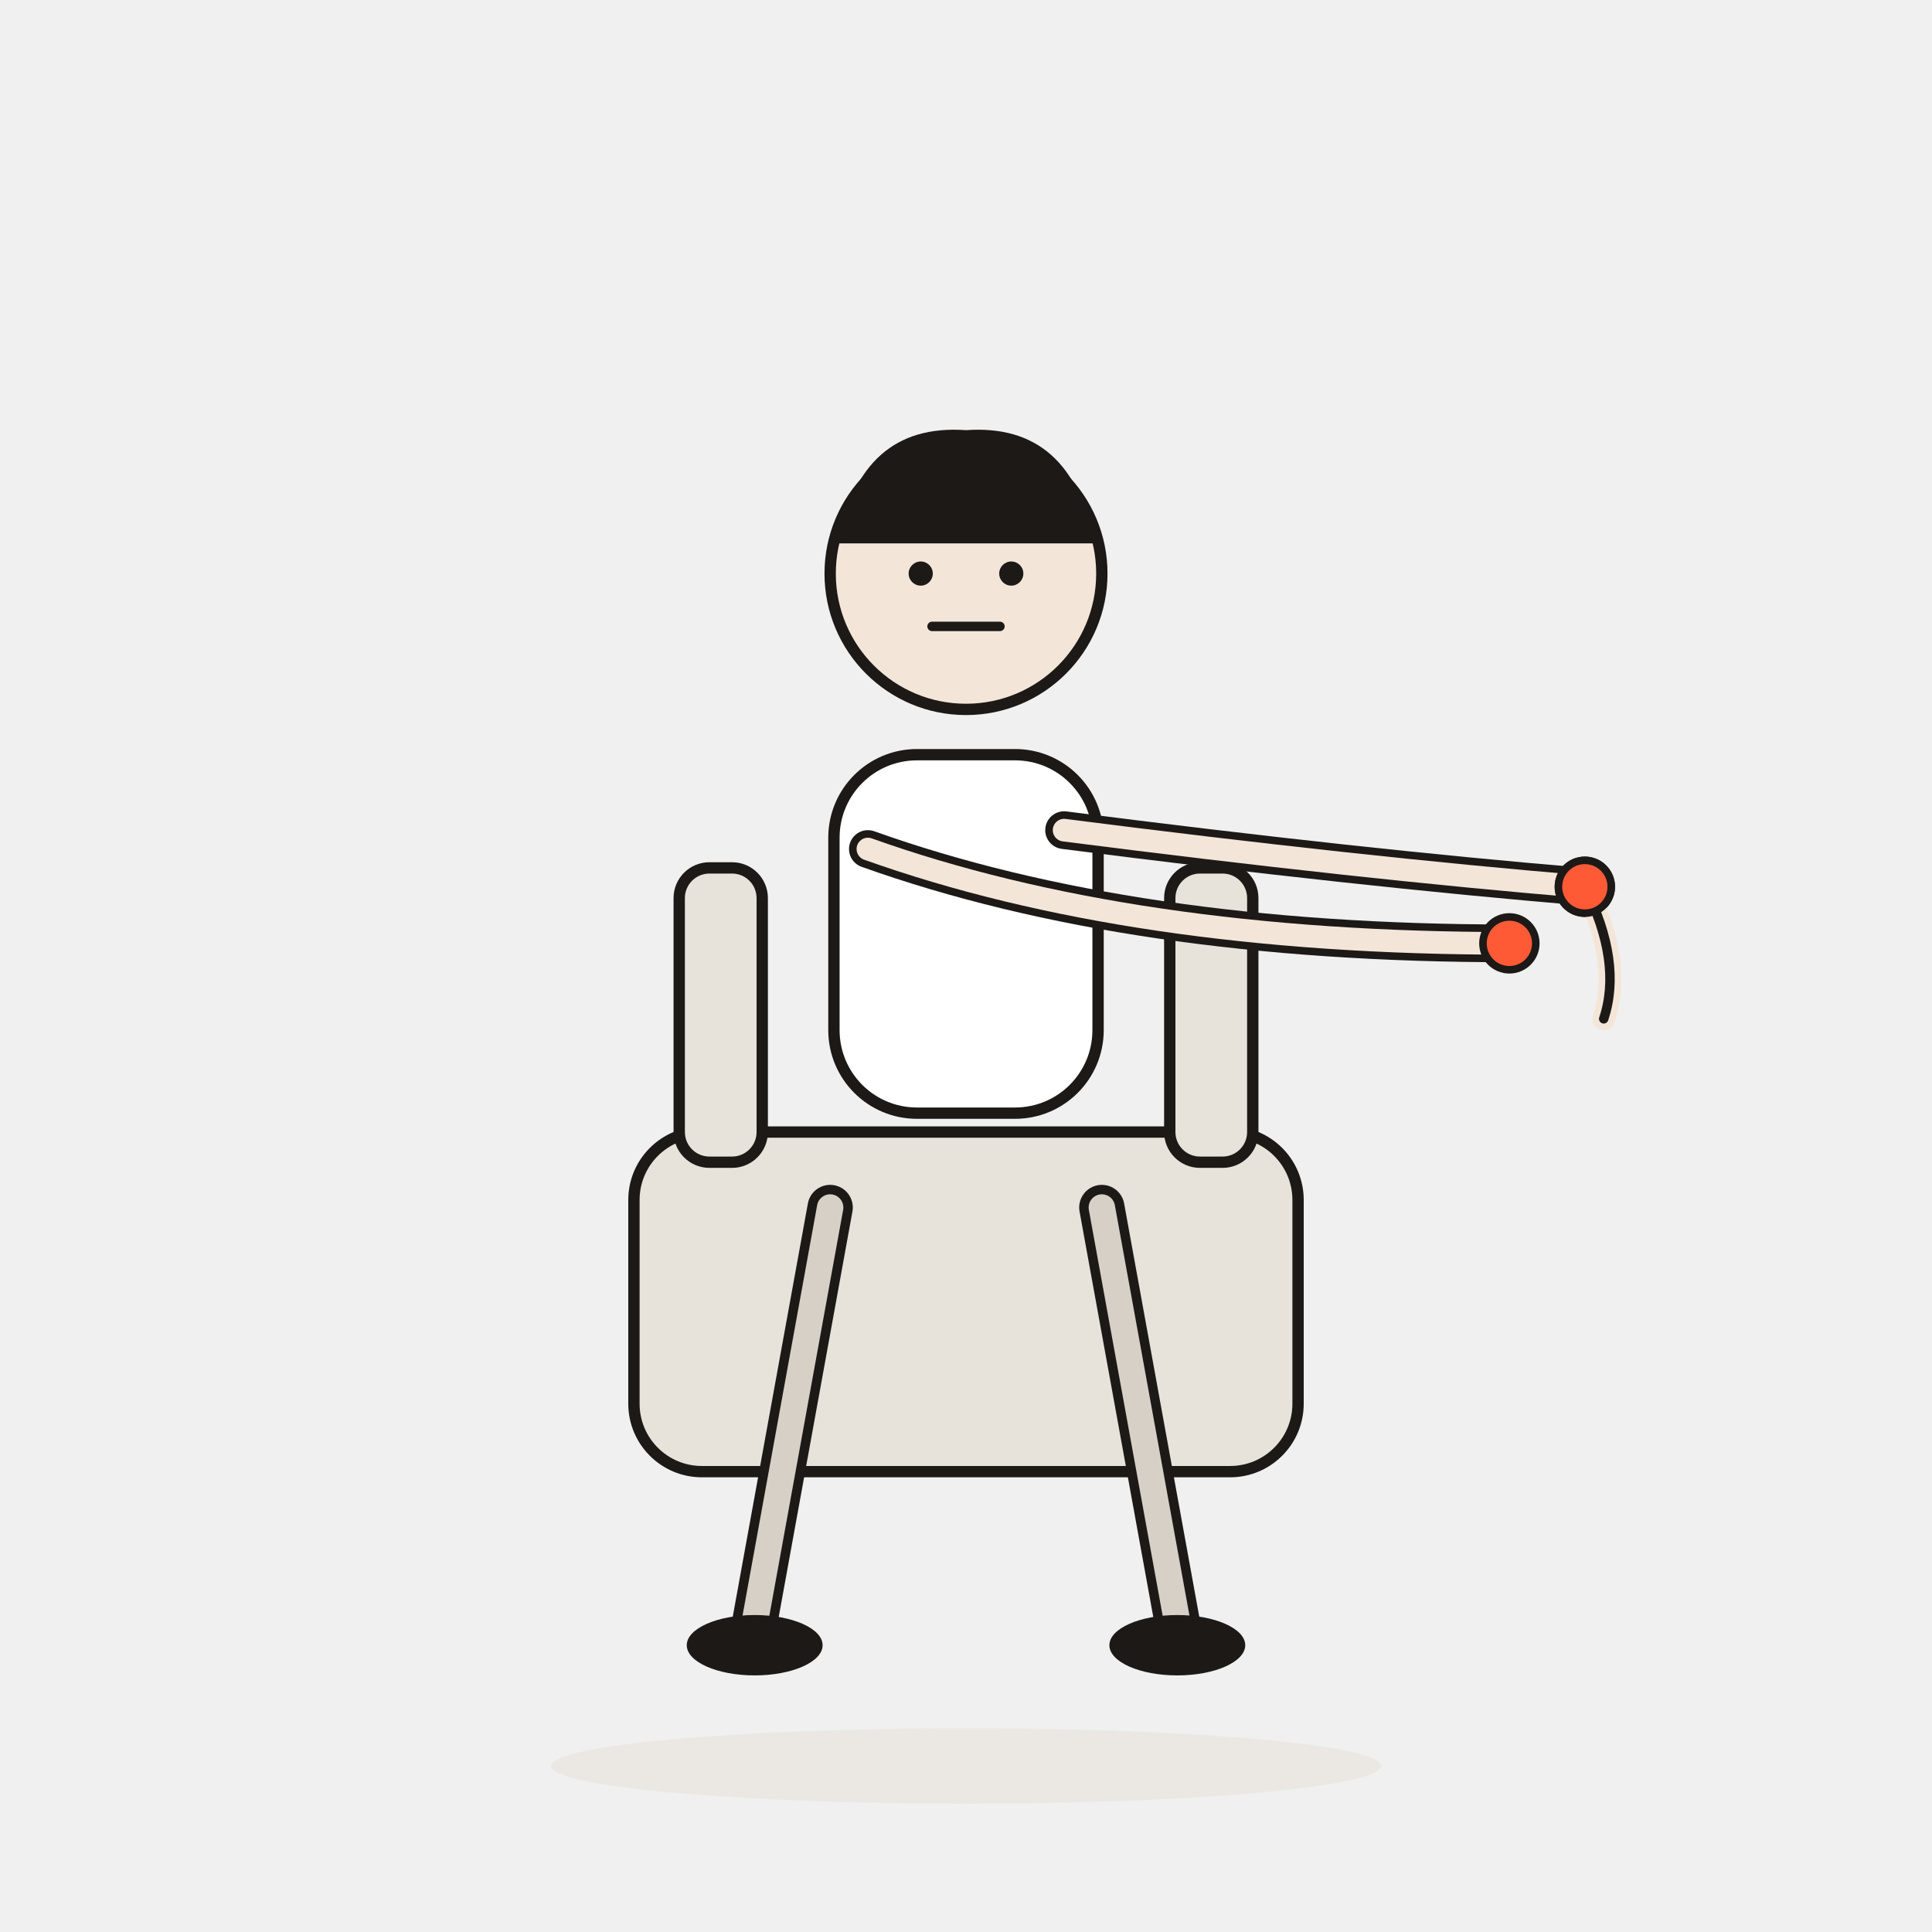
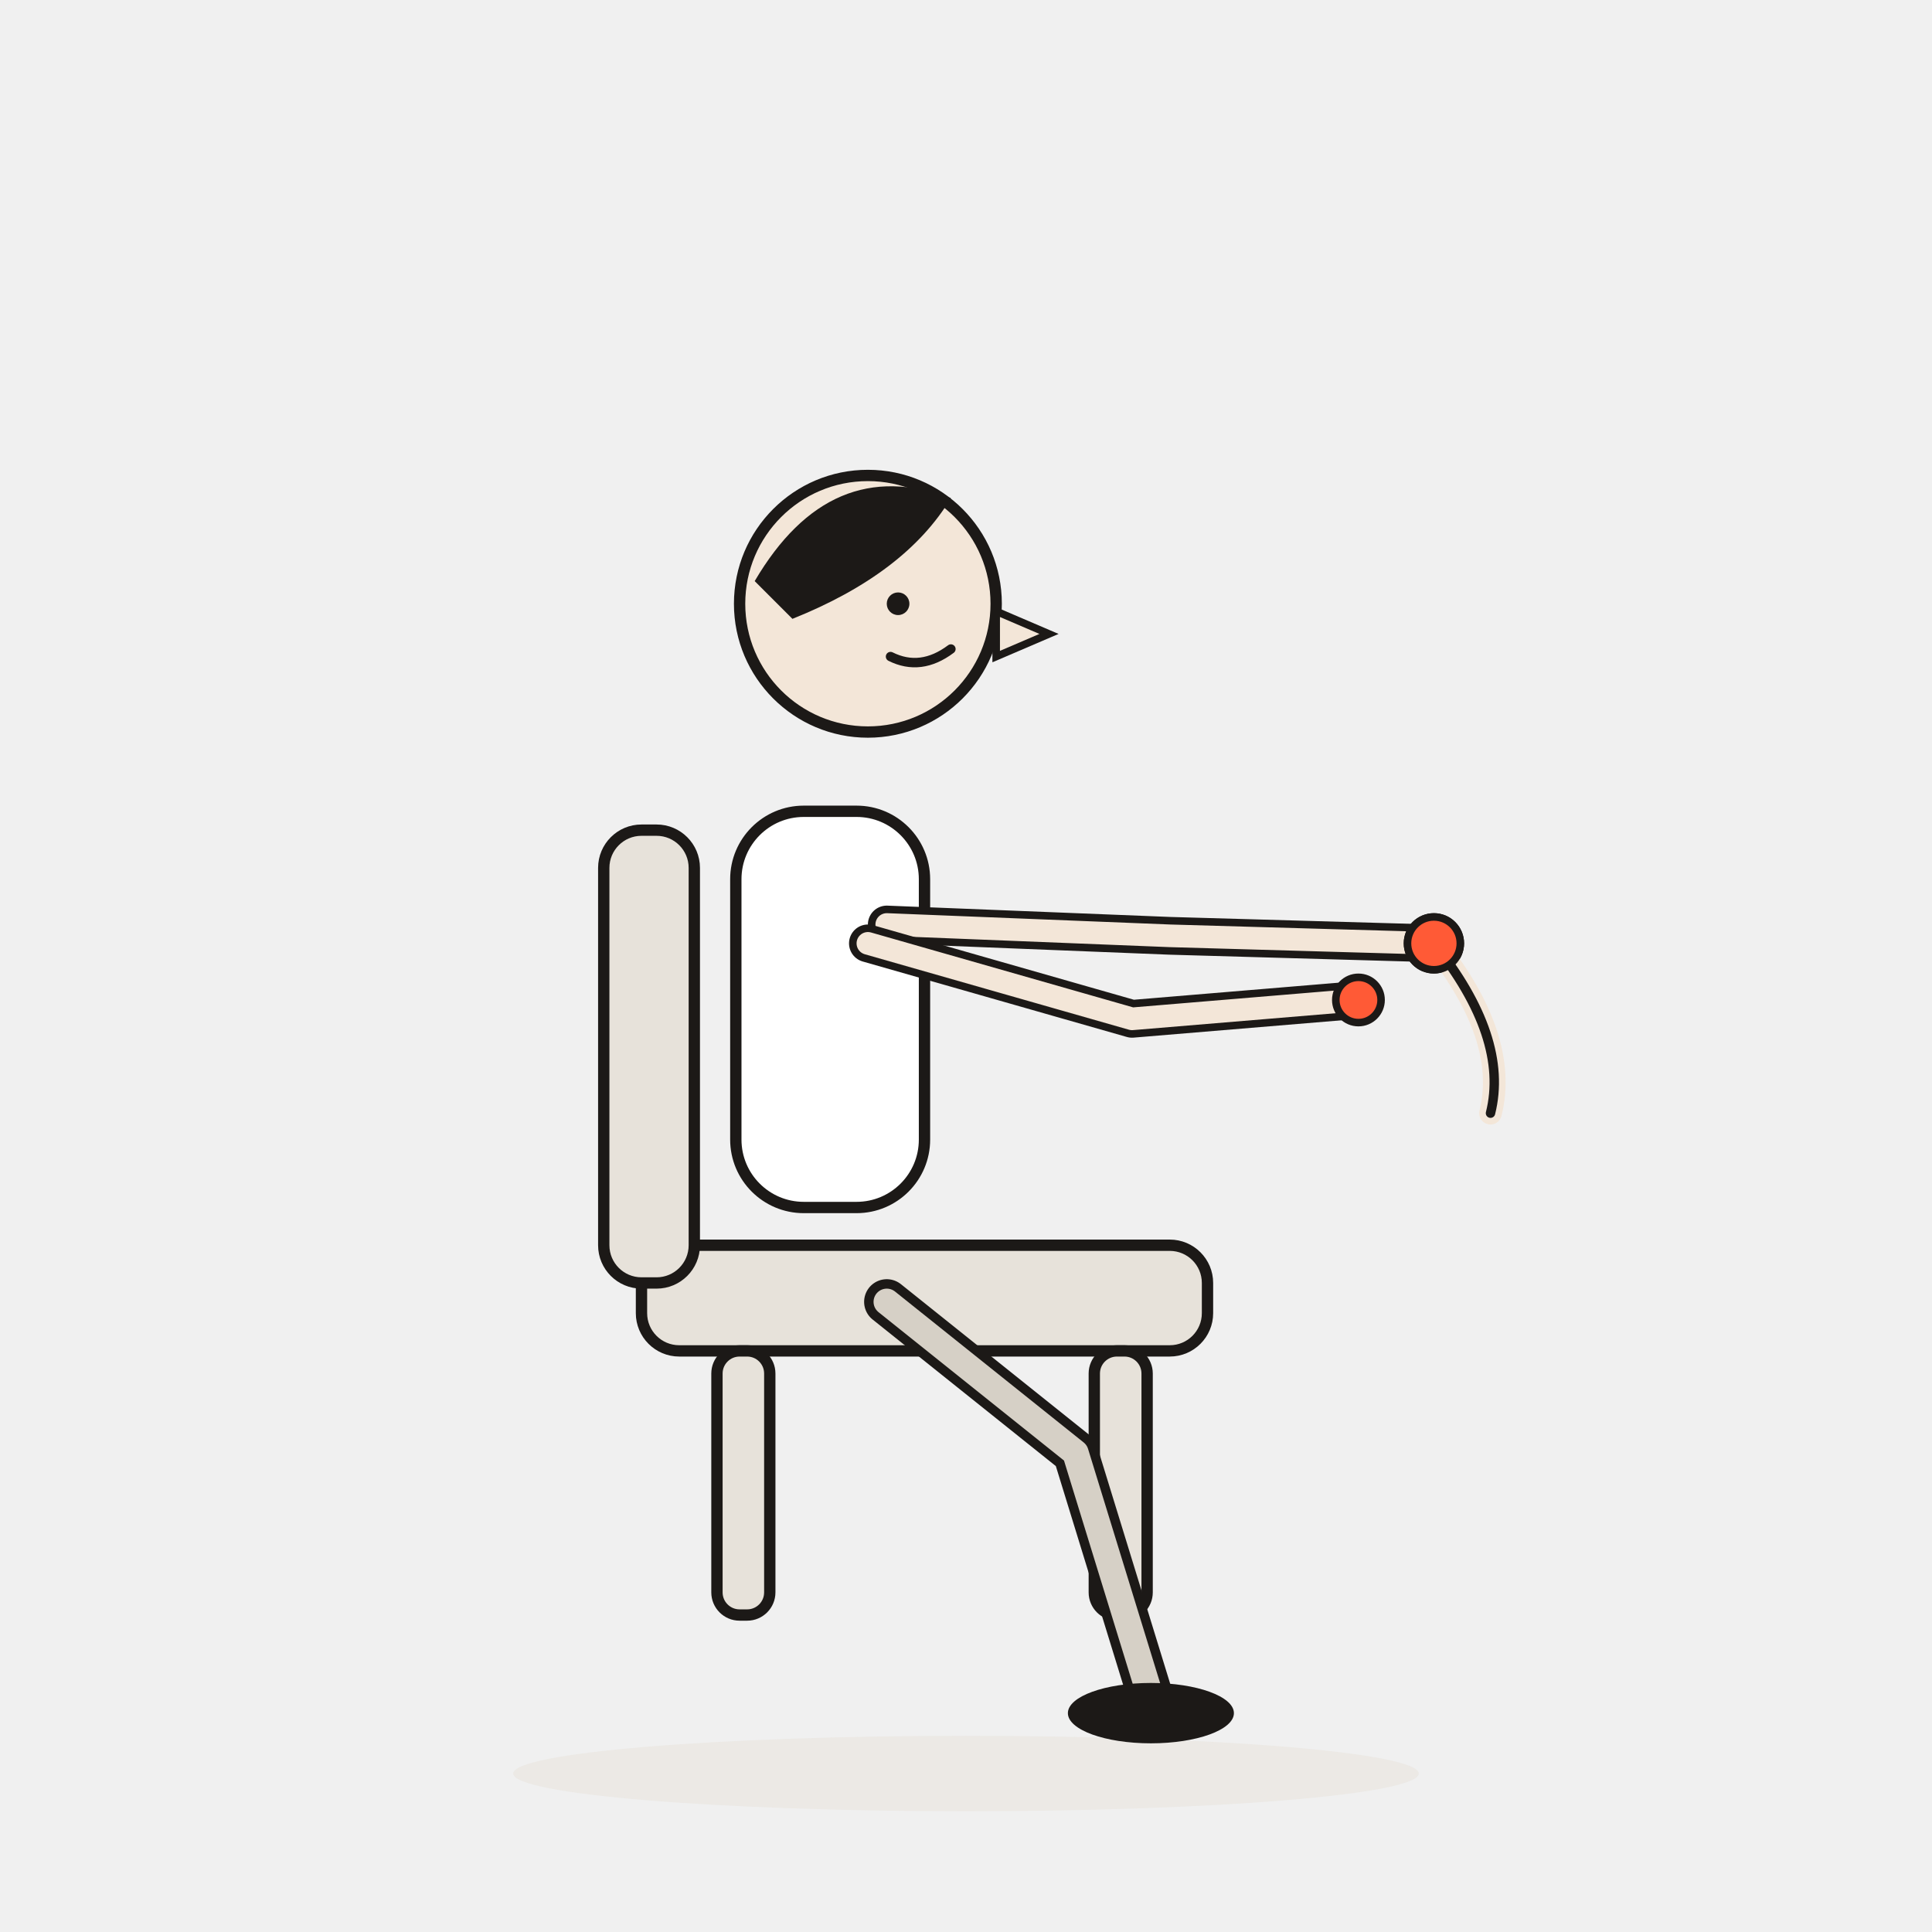
- <svg xmlns="http://www.w3.org/2000/svg" viewBox="0 0 512 512" width="512" height="512" role="img" aria-label="DeskBreak Stretch — Wrist flexor stretch">
+ <svg xmlns="http://www.w3.org/2000/svg" viewBox="0 0 512 512" width="512" height="512" role="img" aria-label="DeskBreak Stretch — Wrist flexor (side)">
  <rect width="512" height="512" fill="none" />
-   <ellipse cx="256" cy="468" rx="110" ry="10" fill="#E7E2DA" opacity="0.55" />
+   <ellipse cx="256" cy="470" rx="120" ry="10" fill="#E7E2DA" opacity="0.5" />
  <g id="chair">
-     <rect x="168" y="300" width="176" height="90" rx="18" fill="#E7E2DA" stroke="#1C1917" stroke-width="3.0" />
-     <rect x="180" y="230" width="22" height="78" rx="8" fill="#E7E2DA" stroke="#1C1917" stroke-width="3.0" />
-     <rect x="310" y="230" width="22" height="78" rx="8" fill="#E7E2DA" stroke="#1C1917" stroke-width="3.0" />
+     <rect x="170" y="330" width="150" height="28" rx="10" fill="#E7E2DA" stroke="#1C1917" stroke-width="3.0" />
+     <rect x="160" y="220" width="24" height="120" rx="10" fill="#E7E2DA" stroke="#1C1917" stroke-width="3.0" />
+     <rect x="190" y="358" width="14" height="70" rx="6" fill="#E7E2DA" stroke="#1C1917" stroke-width="3.0" />
+     <rect x="290" y="358" width="14" height="70" rx="6" fill="#E7E2DA" stroke="#1C1917" stroke-width="3.0" />
  </g>
-   <g id="legs">
-     <path d="M220,320 L200,430" fill="none" stroke="#1C1917" stroke-width="12" stroke-linecap="round" />
-     <path d="M292,320 L312,430" fill="none" stroke="#1C1917" stroke-width="12" stroke-linecap="round" />
-     <path d="M220,320 L200,430" fill="none" stroke="#D6D0C6" stroke-width="7" stroke-linecap="round" />
-     <path d="M292,320 L312,430" fill="none" stroke="#D6D0C6" stroke-width="7" stroke-linecap="round" />
-     <ellipse cx="200" cy="436" rx="18" ry="8" fill="#1C1917" />
-     <ellipse cx="312" cy="436" rx="18" ry="8" fill="#1C1917" />
+   <g id="leg">
+     <path d="M235,345 L285,385 L305,450" fill="none" stroke="#1C1917" stroke-width="12" stroke-linecap="round" stroke-linejoin="round" />
+     <path d="M235,345 L285,385 L305,450" fill="none" stroke="#D6D0C6" stroke-width="7" stroke-linecap="round" stroke-linejoin="round" />
+     <ellipse cx="305" cy="454" rx="22" ry="8" fill="#1C1917" />
  </g>
-   <g id="torso" transform="rotate(0 256 247.5)">
-     <rect x="221.0" y="200" width="70" height="95" rx="22" fill="#FFFFFF" stroke="#1C1917" stroke-width="3.0" />
+   <g id="torso" transform="rotate(0 220 267.5)">
+     <rect x="195.0" y="215" width="50" height="105" rx="18" fill="#FFFFFF" stroke="#1C1917" stroke-width="3.0" />
  </g>
  <g class="arm">
-     <path d="M282,220 Q360,230 420,235" fill="none" stroke="#1C1917" stroke-width="10" stroke-linecap="round" />
-     <path d="M282,220 Q360,230 420,235" fill="none" stroke="#F3E6D8" stroke-width="6" stroke-linecap="round" />
-     <circle cx="420" cy="235" r="7" fill="#FF5A36" stroke="#1C1917" stroke-width="2" />
+     <path d="M235,245 L310,248 L380,250" fill="none" stroke="#1C1917" stroke-width="10" stroke-linecap="round" stroke-linejoin="round" />
+     <path d="M235,245 L310,248 L380,250" fill="none" stroke="#F3E6D8" stroke-width="6" stroke-linecap="round" stroke-linejoin="round" />
+     <circle cx="380" cy="250" r="7" fill="#FF5A36" stroke="#1C1917" stroke-width="2" />
  </g>
+   <path d="M380,250 Q400,275 395,295" fill="none" stroke="#F3E6D8" stroke-width="6" stroke-linecap="round" />
+   <path d="M380,250 Q400,275 395,295" fill="none" stroke="#1C1917" stroke-width="2.5" stroke-linecap="round" />
+   <circle cx="380" cy="250" r="7" fill="#FF5A36" stroke="#1C1917" stroke-width="2" />
  <g class="arm">
-     <path d="M230,225 Q300,250 400,250" fill="none" stroke="#1C1917" stroke-width="10" stroke-linecap="round" />
-     <path d="M230,225 Q300,250 400,250" fill="none" stroke="#F3E6D8" stroke-width="6" stroke-linecap="round" />
-     <circle cx="400" cy="250" r="7" fill="#FF5A36" stroke="#1C1917" stroke-width="2" />
+     <path d="M230,250 L300,270 L360,265" fill="none" stroke="#1C1917" stroke-width="10" stroke-linecap="round" stroke-linejoin="round" />
+     <path d="M230,250 L300,270 L360,265" fill="none" stroke="#F3E6D8" stroke-width="6" stroke-linecap="round" stroke-linejoin="round" />
  </g>
-   <path d="M420,235 Q430,255 425,270" fill="none" stroke="#F3E6D8" stroke-width="6" stroke-linecap="round" />
-   <path d="M420,235 Q430,255 425,270" fill="none" stroke="#1C1917" stroke-width="2.5" stroke-linecap="round" />
-   <circle cx="420" cy="235" r="7" fill="#FF5A36" stroke="#1C1917" stroke-width="2" />
-   <g id="head" transform="rotate(0 256 152)">
-     <circle cx="256" cy="152" r="36" fill="#F3E6D8" stroke="#1C1917" stroke-width="3.0" />
-     <path d="M222,144 Q228,112 256,114 Q284,112 290,144" fill="#1C1917" />
-     <circle cx="244" cy="152" r="3.2" fill="#1C1917" />
-     <circle cx="268" cy="152" r="3.2" fill="#1C1917" />
-     <path d="M247,166 H265" fill="none" stroke="#1C1917" stroke-width="2.5" stroke-linecap="round" />
+   <circle cx="360" cy="265" r="6" fill="#FF5A36" stroke="#1C1917" stroke-width="2" />
+   <g id="head">
+     <circle cx="230" cy="160" r="34" fill="#F3E6D8" stroke="#1C1917" stroke-width="3.0" />
+     <path d="M200,154 Q220,120 252,132 Q240,152 210,164 Z" fill="#1C1917" />
+     <path d="M264,162 L278,168 L264,174 Z" fill="#F3E6D8" stroke="#1C1917" stroke-width="2" />
+     <circle cx="238" cy="160" r="3" fill="#1C1917" />
+     <path d="M236,174 Q244,178 252,172" fill="none" stroke="#1C1917" stroke-width="2.5" stroke-linecap="round" />
  </g>
</svg>
